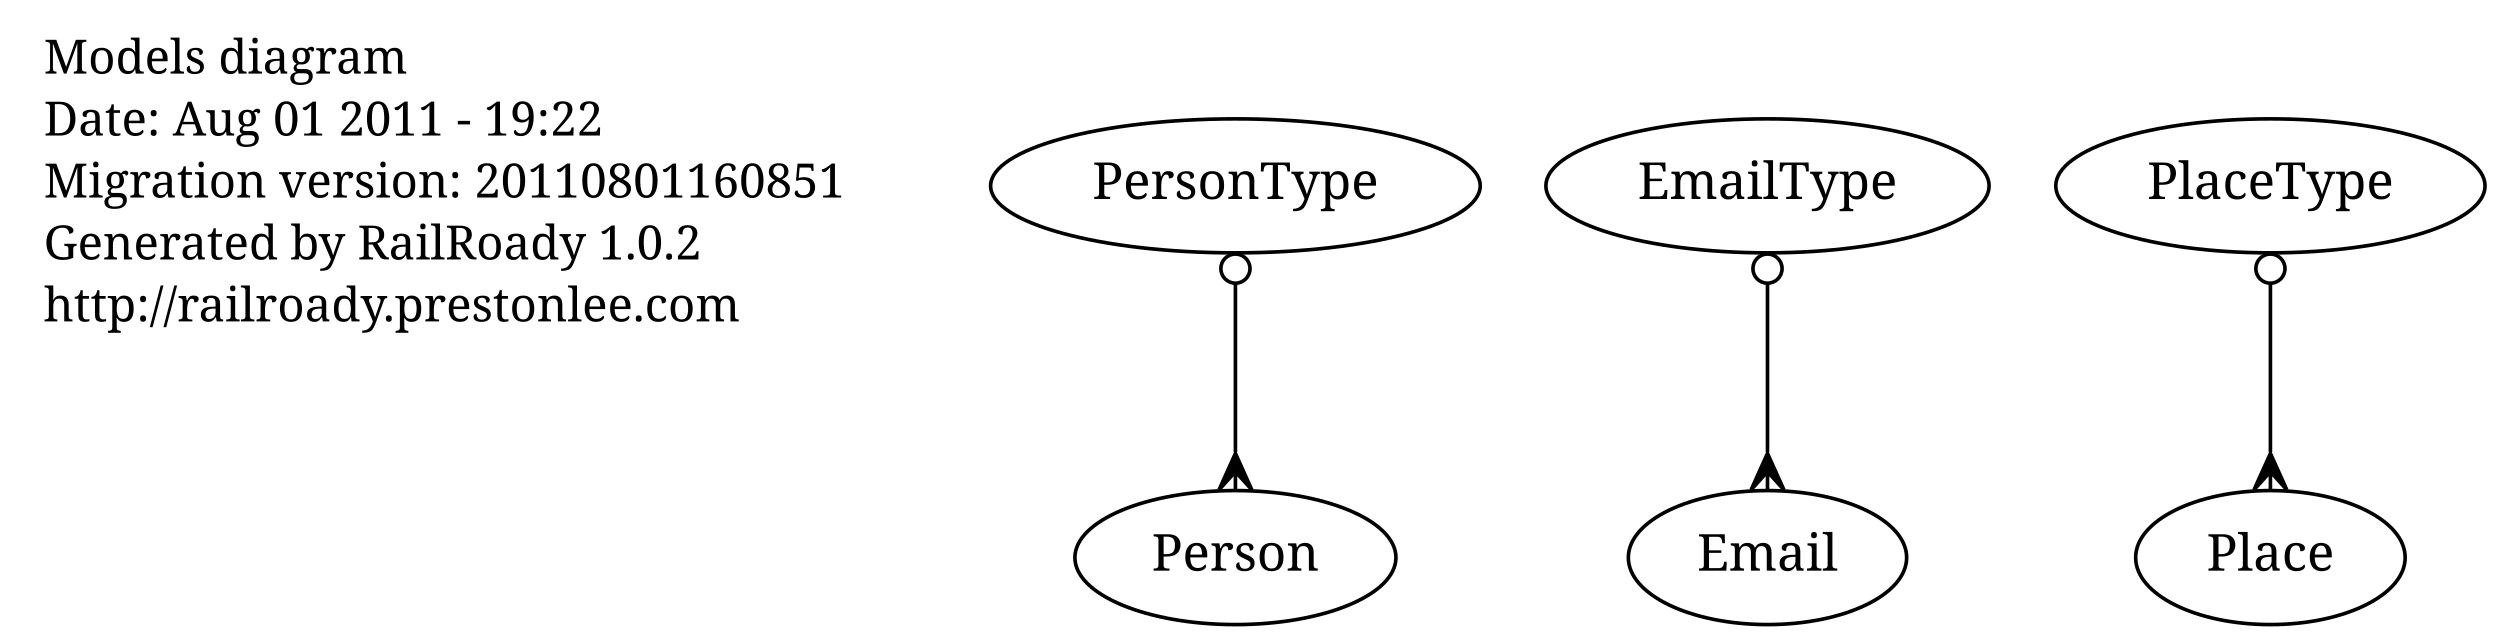
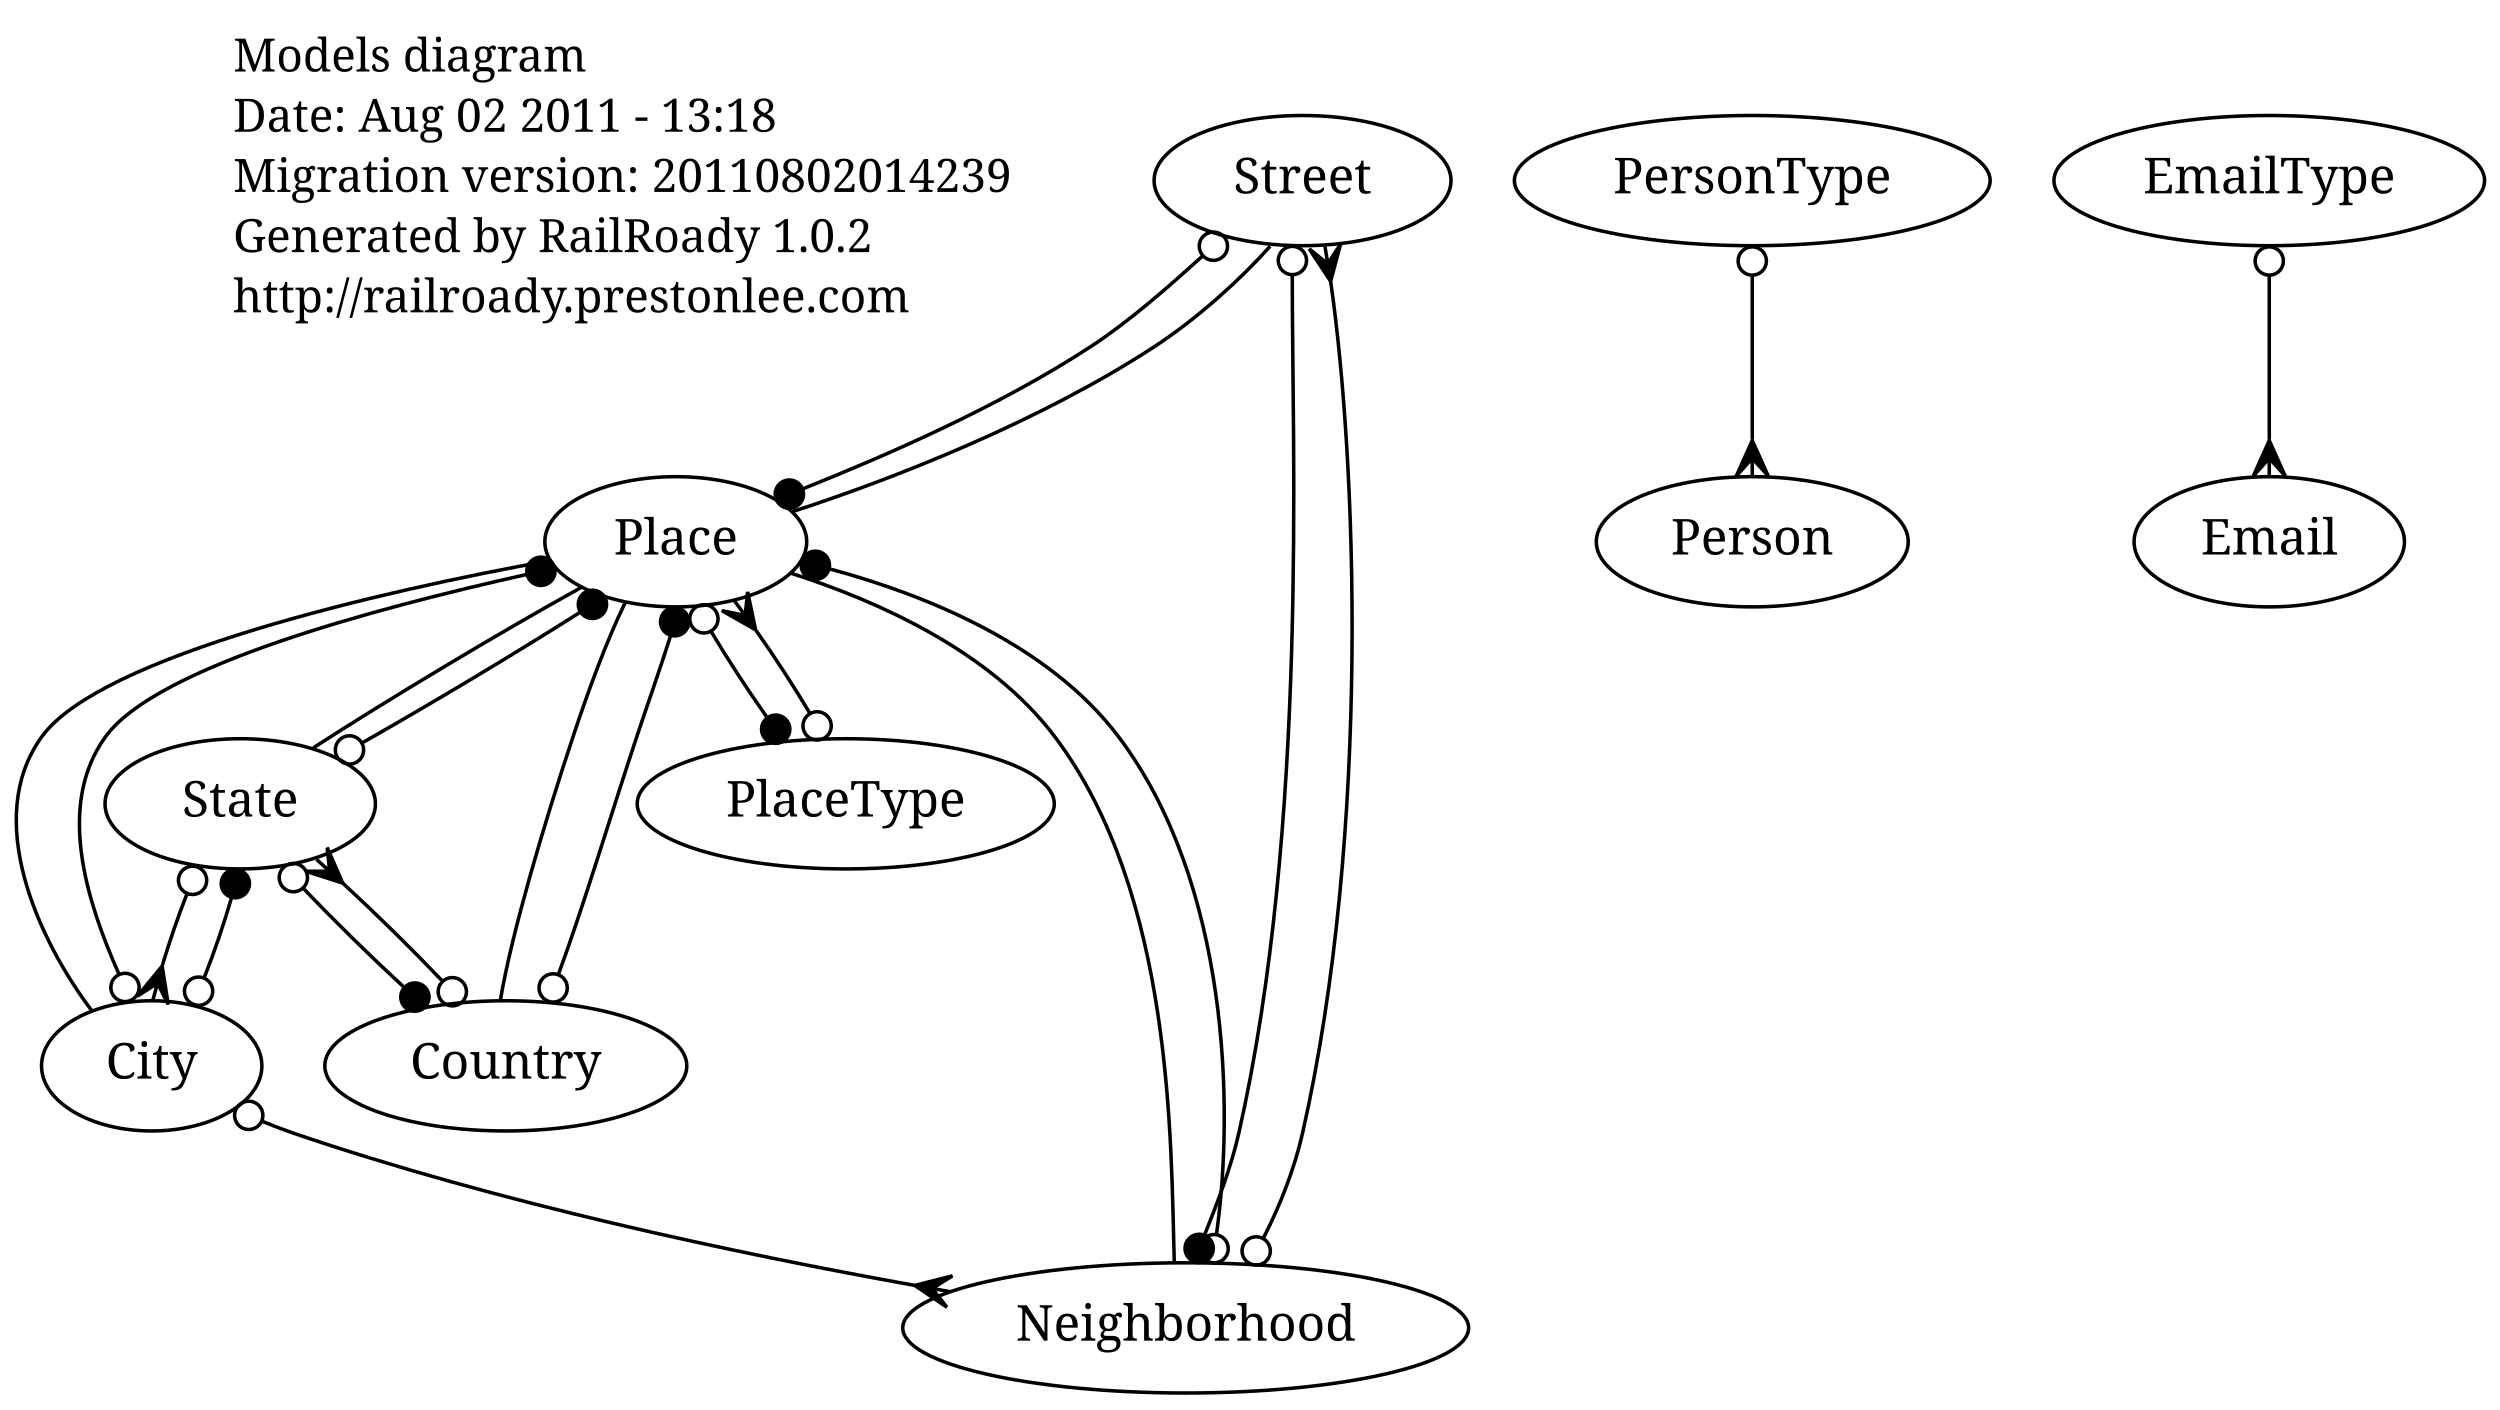
- <svg xmlns="http://www.w3.org/2000/svg" width="686pt" height="176pt" viewBox="0.00 0.00 686.00 176.00">
-   <g id="graph1" class="graph" transform="scale(1 1) rotate(0) translate(4 172)">
-     <polygon fill="white" stroke="white" points="-4,5 -4,-172 683,-172 683,5 -4,5" />
+ <svg xmlns="http://www.w3.org/2000/svg" width="706pt" height="398pt" viewBox="0.00 0.00 705.67 398.00">
+   <g id="graph1" class="graph" transform="scale(1 1) rotate(0) translate(4 394)">
+     <polygon fill="white" stroke="white" points="-4,5 -4,-394 702.675,-394 702.675,5 -4,5" />
    <g id="node1" class="node">
-       <text text-anchor="start" x="8" y="-151.8" font-family="Times Roman,serif" font-size="13.00">Models diagram</text>
-       <text text-anchor="start" x="8" y="-134.8" font-family="Times Roman,serif" font-size="13.00">Date: Aug 01 2011 - 19:22</text>
-       <text text-anchor="start" x="8" y="-117.8" font-family="Times Roman,serif" font-size="13.00">Migration version: 20110801160851</text>
-       <text text-anchor="start" x="8" y="-100.8" font-family="Times Roman,serif" font-size="13.00">Generated by RailRoady 1.0.2</text>
-       <text text-anchor="start" x="8" y="-83.8" font-family="Times Roman,serif" font-size="13.00">http://railroady.prestonlee.com</text>
+       <text text-anchor="start" x="61.675" y="-373.8" font-family="Times Roman,serif" font-size="13.00">Models diagram</text>
+       <text text-anchor="start" x="61.675" y="-356.8" font-family="Times Roman,serif" font-size="13.00">Date: Aug 02 2011 - 13:18</text>
+       <text text-anchor="start" x="61.675" y="-339.8" font-family="Times Roman,serif" font-size="13.00">Migration version: 20110802014239</text>
+       <text text-anchor="start" x="61.675" y="-322.8" font-family="Times Roman,serif" font-size="13.00">Generated by RailRoady 1.0.2</text>
+       <text text-anchor="start" x="61.675" y="-305.8" font-family="Times Roman,serif" font-size="13.00">http://railroady.prestonlee.com</text>
    </g>
    <g id="node2" class="node">
-       <ellipse fill="none" stroke="black" cx="335" cy="-121" rx="67.175" ry="18.385" />
-       <text text-anchor="middle" x="335" y="-117.4" font-family="Times Roman,serif" font-size="14.00">PersonType</text>
+       <ellipse fill="none" stroke="black" cx="363.675" cy="-343" rx="41.927" ry="18.385" />
+       <text text-anchor="middle" x="363.675" y="-339.4" font-family="Times Roman,serif" font-size="14.00">Street</text>
+     </g>
+     <g id="node8" class="node">
+       <ellipse fill="none" stroke="black" cx="186.675" cy="-241" rx="36.977" ry="18.385" />
+       <text text-anchor="middle" x="186.675" y="-237.4" font-family="Times Roman,serif" font-size="14.00">Place</text>
+     </g>
+     <g id="edge2" class="edge">
+       <path fill="none" stroke="black" d="M335.349,-321.619C325.728,-312.919 314.759,-303.232 303.675,-296 278.061,-279.289 246.522,-265.527 222.535,-255.95" />
+       <ellipse fill="none" stroke="black" cx="338.499" cy="-324.473" rx="4" ry="4" />
+       <ellipse fill="black" stroke="black" cx="218.75" cy="-254.457" rx="4" ry="4" />
+     </g>
+     <g id="node12" class="node">
+       <ellipse fill="none" stroke="black" cx="330.675" cy="-19" rx="79.903" ry="18.385" />
+       <text text-anchor="middle" x="330.675" y="-15.4" font-family="Times Roman,serif" font-size="14.00">Neighborhood</text>
+     </g>
+     <g id="edge4" class="edge">
+       <path fill="none" stroke="black" d="M360.774,-316.278C360.705,-267.452 365.32,-160.849 345.675,-74 343.47,-64.255 339.549,-54.092 335.98,-45.192" />
+       <ellipse fill="none" stroke="black" cx="360.81" cy="-320.431" rx="4" ry="4" />
+       <ellipse fill="black" stroke="black" cx="334.477" cy="-41.45" rx="4" ry="4" />
+     </g>
+     <g id="node3" class="node">
+       <ellipse fill="none" stroke="black" cx="63.675" cy="-167" rx="38.184" ry="18.385" />
+       <text text-anchor="middle" x="63.675" y="-163.4" font-family="Times Roman,serif" font-size="14.00">State</text>
+     </g>
+     <g id="node5" class="node">
+       <ellipse fill="none" stroke="black" cx="38.675" cy="-93" rx="31.113" ry="18.385" />
+       <text text-anchor="middle" x="38.675" y="-89.4" font-family="Times Roman,serif" font-size="14.00">City</text>
+     </g>
+     <g id="edge12" class="edge">
+       <path fill="none" stroke="black" d="M48.61,-141.505C46.08,-135.039 43.674,-128.052 41.699,-121.45" />
+       <ellipse fill="none" stroke="black" cx="50.217" cy="-145.39" rx="4" ry="4" />
+       <polygon fill="black" stroke="black" points="41.623,-121.17 43.336,-110.338 40.308,-116.345 38.994,-111.521 38.994,-111.521 38.994,-111.521 40.308,-116.345 34.652,-112.704 41.623,-121.17 41.623,-121.17" />
    </g>
    <g id="node7" class="node">
-       <ellipse fill="none" stroke="black" cx="335" cy="-19" rx="44.047" ry="18.385" />
-       <text text-anchor="middle" x="335" y="-15.4" font-family="Times Roman,serif" font-size="14.00">Person</text>
+       <ellipse fill="none" stroke="black" cx="138.675" cy="-93" rx="51.118" ry="18.385" />
+       <text text-anchor="middle" x="138.675" y="-89.4" font-family="Times Roman,serif" font-size="14.00">Country</text>
    </g>
-     <g id="edge2" class="edge">
-       <path fill="none" stroke="black" d="M335,-94.015C335,-79.835 335,-62.445 335,-47.98" />
-       <ellipse fill="none" stroke="black" cx="335" cy="-98.292" rx="4" ry="4" />
-       <polygon fill="black" stroke="black" points="335,-47.59 339.5,-37.59 335,-42.59 335,-37.59 335,-37.59 335,-37.59 335,-42.59 330.5,-37.59 335,-47.59 335,-47.59" />
+     <g id="edge10" class="edge">
+       <path fill="none" stroke="black" d="M81.413,-143.232C89.927,-134.276 100.243,-124.129 109.809,-115.311" />
+       <ellipse fill="none" stroke="black" cx="78.68" cy="-146.162" rx="4" ry="4" />
+       <ellipse fill="black" stroke="black" cx="112.997" cy="-112.421" rx="4" ry="4" />
    </g>
-     <g id="node3" class="node">
-       <ellipse fill="none" stroke="black" cx="481" cy="-19" rx="38.184" ry="18.385" />
-       <text text-anchor="middle" x="481" y="-15.4" font-family="Times Roman,serif" font-size="14.00">Email</text>
+     <g id="edge8" class="edge">
+       <path fill="none" stroke="black" d="M98.258,-184.307C117.705,-195.311 141.53,-209.595 159.617,-221.072" />
+       <ellipse fill="none" stroke="black" cx="94.53" cy="-182.218" rx="4" ry="4" />
+       <ellipse fill="black" stroke="black" cx="163.137" cy="-223.328" rx="4" ry="4" />
    </g>
    <g id="node4" class="node">
-       <ellipse fill="none" stroke="black" cx="619" cy="-19" rx="36.977" ry="18.385" />
-       <text text-anchor="middle" x="619" y="-15.4" font-family="Times Roman,serif" font-size="14.00">Place</text>
+       <ellipse fill="none" stroke="black" cx="490.675" cy="-343" rx="67.175" ry="18.385" />
+       <text text-anchor="middle" x="490.675" y="-339.4" font-family="Times Roman,serif" font-size="14.00">PersonType</text>
    </g>
-     <g id="node5" class="node">
-       <ellipse fill="none" stroke="black" cx="619" cy="-121" rx="58.898" ry="18.385" />
-       <text text-anchor="middle" x="619" y="-117.4" font-family="Times Roman,serif" font-size="14.00">PlaceType</text>
+     <g id="node11" class="node">
+       <ellipse fill="none" stroke="black" cx="490.675" cy="-241" rx="44.047" ry="18.385" />
+       <text text-anchor="middle" x="490.675" y="-237.4" font-family="Times Roman,serif" font-size="14.00">Person</text>
    </g>
-     <g id="edge4" class="edge">
-       <path fill="none" stroke="black" d="M619,-94.015C619,-79.835 619,-62.445 619,-47.98" />
-       <ellipse fill="none" stroke="black" cx="619" cy="-98.292" rx="4" ry="4" />
-       <polygon fill="black" stroke="black" points="619,-47.59 623.5,-37.59 619,-42.59 619,-37.59 619,-37.59 619,-37.59 619,-42.59 614.5,-37.59 619,-47.59 619,-47.59" />
+     <g id="edge16" class="edge">
+       <path fill="none" stroke="black" d="M490.675,-316.015C490.675,-301.835 490.675,-284.445 490.675,-269.98" />
+       <ellipse fill="none" stroke="black" cx="490.675" cy="-320.292" rx="4" ry="4" />
+       <polygon fill="black" stroke="black" points="490.675,-269.59 495.175,-259.59 490.675,-264.59 490.675,-259.59 490.675,-259.59 490.675,-259.59 490.675,-264.59 486.175,-259.59 490.675,-269.59 490.675,-269.59" />
+     </g>
+     <g id="edge22" class="edge">
+       <path fill="none" stroke="black" d="M53.529,-117.961C56.4,-125.242 59.12,-133.22 61.25,-140.588" />
+       <ellipse fill="none" stroke="black" cx="51.916" cy="-114.089" rx="4" ry="4" />
+       <ellipse fill="black" stroke="black" cx="62.285" cy="-144.462" rx="4" ry="4" />
+     </g>
+     <g id="edge18" class="edge">
+       <path fill="none" stroke="black" d="M29.356,-119.044C20.542,-139.044 11.457,-166.457 25.675,-186 40.119,-205.854 101.701,-222.184 144.474,-231.757" />
+       <ellipse fill="none" stroke="black" cx="31.136" cy="-115.146" rx="4" ry="4" />
+       <ellipse fill="black" stroke="black" cx="148.586" cy="-232.663" rx="4" ry="4" />
+     </g>
+     <g id="edge20" class="edge">
+       <path fill="none" stroke="black" d="M69.987,-77.306C72.89,-76.102 75.815,-74.977 78.675,-74 136.18,-54.357 203.53,-40.084 254.129,-31.008" />
+       <ellipse fill="none" stroke="black" cx="66.079" cy="-79.024" rx="4" ry="4" />
+       <polygon fill="black" stroke="black" points="254.17,-31.001 264.8,-33.693 259.094,-30.131 264.018,-29.262 264.018,-29.262 264.018,-29.262 259.094,-30.131 263.235,-24.83 254.17,-31.001 254.17,-31.001" />
    </g>
    <g id="node6" class="node">
-       <ellipse fill="none" stroke="black" cx="481" cy="-121" rx="60.811" ry="18.385" />
-       <text text-anchor="middle" x="481" y="-117.4" font-family="Times Roman,serif" font-size="14.00">EmailType</text>
+       <ellipse fill="none" stroke="black" cx="636.675" cy="-241" rx="38.184" ry="18.385" />
+       <text text-anchor="middle" x="636.675" y="-237.4" font-family="Times Roman,serif" font-size="14.00">Email</text>
+     </g>
+     <g id="edge28" class="edge">
+       <path fill="none" stroke="black" d="M120.77,-116.943C112.326,-125.816 102.135,-135.839 92.667,-144.572" />
+       <ellipse fill="none" stroke="black" cx="123.576" cy="-113.937" rx="4" ry="4" />
+       <polygon fill="black" stroke="black" points="92.635,-144.601 82.199,-147.968 88.926,-147.954 85.216,-151.307 85.216,-151.307 85.216,-151.307 88.926,-147.954 88.234,-154.645 92.635,-144.601 92.635,-144.601" />
+     </g>
+     <g id="edge26" class="edge">
+       <path fill="none" stroke="black" d="M153.528,-118.83C160.463,-137.562 168.189,-163.456 175.675,-186 178.764,-195.302 182.365,-205.404 185.171,-214.381" />
+       <ellipse fill="none" stroke="black" cx="152.049" cy="-115.003" rx="4" ry="4" />
+       <ellipse fill="black" stroke="black" cx="186.359" cy="-218.417" rx="4" ry="4" />
    </g>
    <g id="edge6" class="edge">
-       <path fill="none" stroke="black" d="M481,-94.015C481,-79.835 481,-62.445 481,-47.98" />
-       <ellipse fill="none" stroke="black" cx="481" cy="-98.292" rx="4" ry="4" />
-       <polygon fill="black" stroke="black" points="481,-47.59 485.5,-37.59 481,-42.59 481,-37.59 481,-37.59 481,-37.59 481,-42.59 476.5,-37.59 481,-47.59 481,-47.59" />
+       <path fill="none" stroke="black" d="M219.584,-249.512C248.211,-258.763 289.591,-275.067 321.675,-296 333.977,-304.027 346.137,-315.077 354.521,-324.447" />
+     </g>
+     <g id="edge14" class="edge">
+       <path fill="none" stroke="black" d="M159.983,-228.11C137.219,-215.522 105.205,-196.338 84.334,-182.829" />
+     </g>
+     <g id="edge24" class="edge">
+       <path fill="none" stroke="black" d="M151.06,-235.663C103.633,-227.095 24.327,-208.889 7.675,-186 -9.211,-162.789 6.772,-128.478 21.689,-108.669" />
+     </g>
+     <g id="edge30" class="edge">
+       <path fill="none" stroke="black" d="M172.352,-223.748C167.087,-212.953 161.901,-198.728 157.675,-186 149.173,-160.396 140.361,-130.469 137.145,-111.624" />
+     </g>
+     <g id="node9" class="node">
+       <ellipse fill="none" stroke="black" cx="234.675" cy="-167" rx="58.898" ry="18.385" />
+       <text text-anchor="middle" x="234.675" y="-163.4" font-family="Times Roman,serif" font-size="14.00">PlaceType</text>
+     </g>
+     <g id="edge32" class="edge">
+       <path fill="none" stroke="black" d="M196.699,-215.609C201.311,-207.851 206.849,-199.337 212.295,-191.631" />
+       <ellipse fill="none" stroke="black" cx="194.616" cy="-219.239" rx="4" ry="4" />
+       <ellipse fill="black" stroke="black" cx="214.89" cy="-188.062" rx="4" ry="4" />
+     </g>
+     <g id="edge42" class="edge">
+       <path fill="none" stroke="black" d="M219.281,-232.102C243.572,-224.298 275.334,-210.273 293.675,-186 327.348,-141.436 326.461,-71.031 327.445,-37.691" />
+     </g>
+     <g id="edge34" class="edge">
+       <path fill="none" stroke="black" d="M224.431,-192.76C219.96,-200.256 214.645,-208.431 209.395,-215.886" />
+       <ellipse fill="none" stroke="black" cx="226.59" cy="-189.01" rx="4" ry="4" />
+       <polygon fill="black" stroke="black" points="209.219,-216.128 199.691,-221.557 206.273,-220.168 203.328,-224.208 203.328,-224.208 203.328,-224.208 206.273,-220.168 206.964,-226.859 209.219,-216.128 209.219,-216.128" />
+     </g>
+     <g id="node10" class="node">
+       <ellipse fill="none" stroke="black" cx="636.675" cy="-343" rx="60.811" ry="18.385" />
+       <text text-anchor="middle" x="636.675" y="-339.4" font-family="Times Roman,serif" font-size="14.00">EmailType</text>
+     </g>
+     <g id="edge36" class="edge">
+       <path fill="none" stroke="black" d="M636.675,-316.015C636.675,-301.835 636.675,-284.445 636.675,-269.98" />
+       <ellipse fill="none" stroke="black" cx="636.675" cy="-320.292" rx="4" ry="4" />
+       <polygon fill="black" stroke="black" points="636.675,-269.59 641.175,-259.59 636.675,-264.59 636.675,-259.59 636.675,-259.59 636.675,-259.59 636.675,-264.59 632.175,-259.59 636.675,-269.59 636.675,-269.59" />
+     </g>
+     <g id="edge40" class="edge">
+       <path fill="none" stroke="black" d="M352.675,-44.49C357.341,-53.555 361.412,-63.997 363.675,-74 383.075,-159.77 378.816,-264.806 371.623,-314.432" />
+       <ellipse fill="none" stroke="black" cx="350.587" cy="-40.735" rx="4" ry="4" />
+       <polygon fill="black" stroke="black" points="371.602,-314.56 365.559,-323.711 370.801,-319.496 370,-324.431 370,-324.431 370,-324.431 370.801,-319.496 374.442,-325.152 371.602,-314.56 371.602,-314.56" />
+     </g>
+     <g id="edge38" class="edge">
+       <path fill="none" stroke="black" d="M339.363,-45.42C344.41,-81.005 342.931,-144.635 311.675,-186 292.352,-211.572 258.135,-225.769 230.258,-233.302" />
+       <ellipse fill="none" stroke="black" cx="338.691" cy="-41.374" rx="4" ry="4" />
+       <ellipse fill="black" stroke="black" cx="226.086" cy="-234.36" rx="4" ry="4" />
    </g>
  </g>
</svg>
